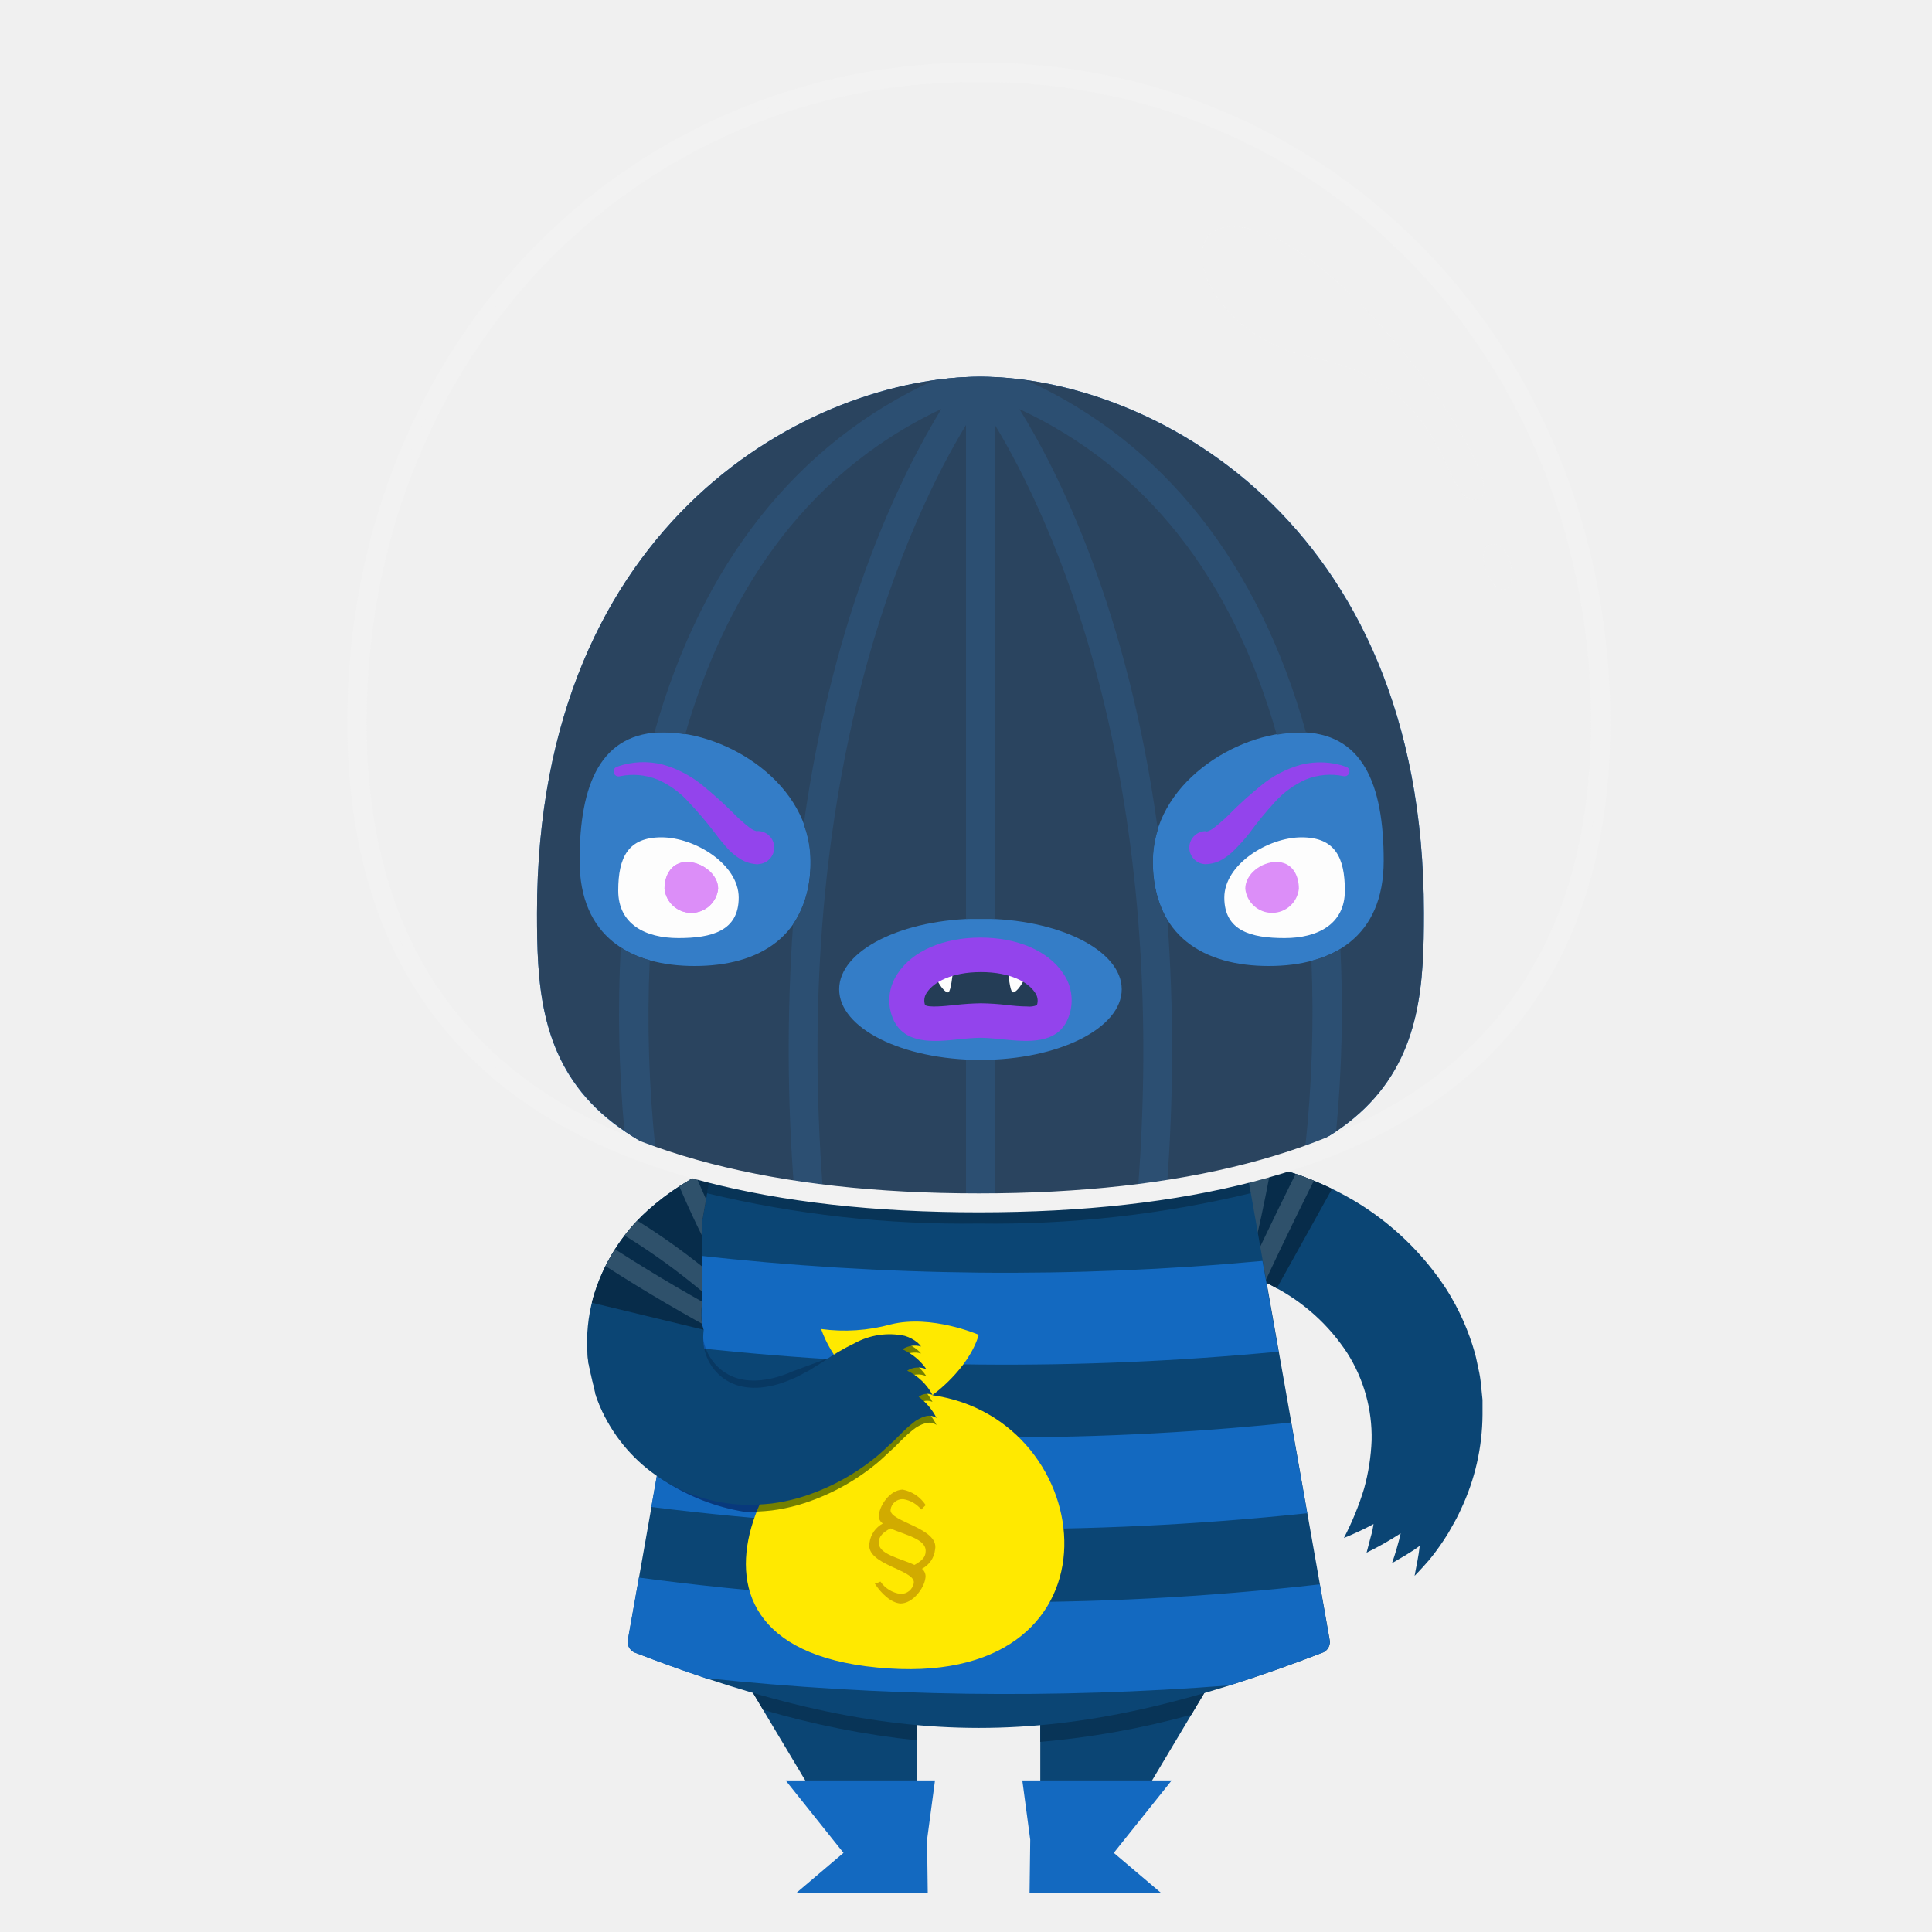
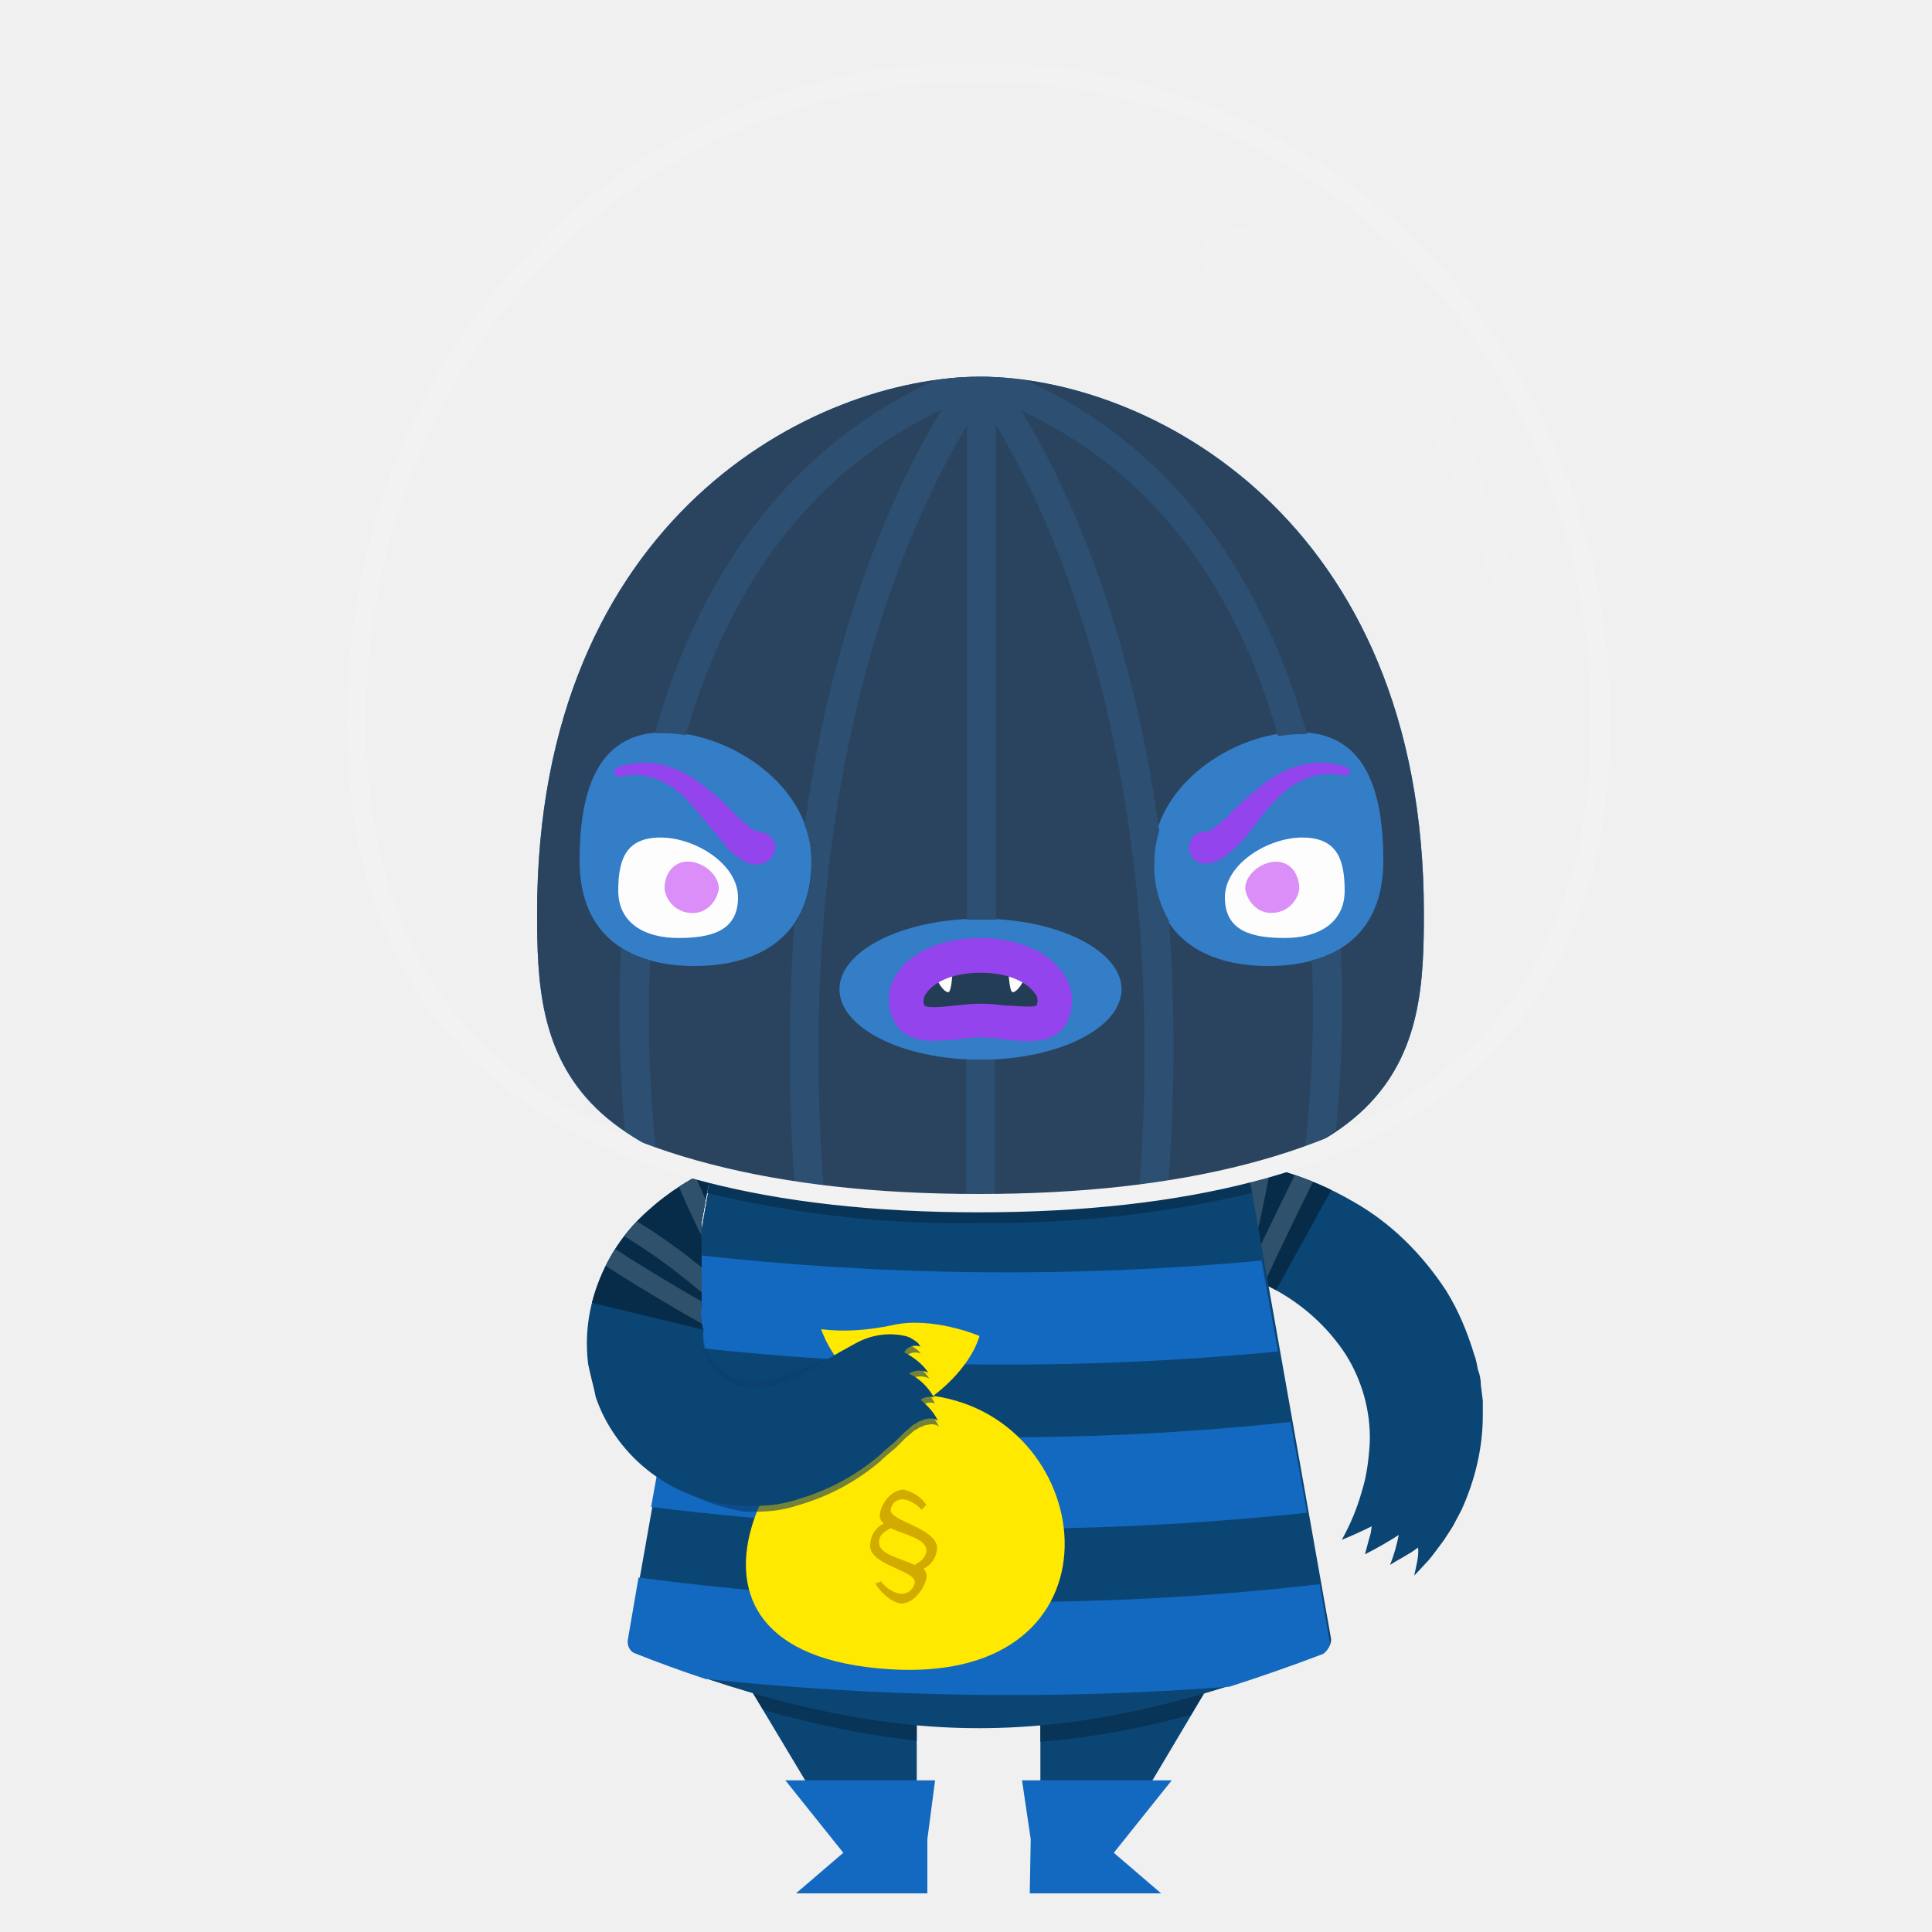
- <svg xmlns="http://www.w3.org/2000/svg" viewBox="0 0 200 200">
-   <defs>
-     <style>.cls-1{fill:#0b4574;}.cls-2,.cls-8{fill:none;}.cls-21,.cls-23,.cls-3{isolation:isolate;}.cls-4{fill:#083457;}.cls-5{fill:#1369c0;}.cls-6{clip-path:url(#clip-path);}.cls-7{fill:#072c4a;}.cls-8{stroke:#2f516b;stroke-width:2px;}.cls-22,.cls-8{stroke-miterlimit:10;}.cls-9{fill:#ffe900;}.cls-10{clip-path:url(#clip-path-2);}.cls-11,.cls-12{fill:#0a3560;mix-blend-mode:multiply;}.cls-11{opacity:0.25;}.cls-12{opacity:0.57;}.cls-13{clip-path:url(#clip-path-3);}.cls-14{fill:#d1ab00;}.cls-15{fill:#fff;}.cls-16{fill:#d87cf9;}.cls-17{fill:#072645;}.cls-18{fill:#001d3b;}.cls-19{fill:#8226eb;}.cls-20{fill:#09325c;}.cls-21,.cls-22,.cls-23{fill:#f2f2f2;}.cls-21{opacity:0.15;}.cls-22{stroke:#f2f2f2;}.cls-23{opacity:0.24;}</style>
-     <clipPath id="clip-path">
-       <path class="cls-1" d="M146.44,163.13s.54-.53,1.48-1.61c.46-.55,1-1.27,1.57-2.13a15.66,15.66,0,0,0,.86-1.44,17.22,17.22,0,0,0,.89-1.72,23.27,23.27,0,0,0,2.23-9.79l0-1.53-.16-1.58a11.47,11.47,0,0,0-.26-1.61c-.12-.54-.22-1.1-.37-1.65a25.25,25.25,0,0,0-2.91-6.55,29.26,29.26,0,0,0-9.63-9.25,32.55,32.55,0,0,0-15.65-4.47c-.72,0-1.28,0-1.65,0l-.57,0-.86,10.39a26.45,26.45,0,0,1,5.49,1,24.08,24.08,0,0,1,5.05,2.05,20.21,20.21,0,0,1,7.5,6.8,16.18,16.18,0,0,1,2.54,9.06,21.8,21.8,0,0,1-.78,5,29.72,29.72,0,0,1-2.09,5.11,31.6,31.6,0,0,0,3.07-1.44l-.13.74-.2.73-.39,1.49a33.75,33.75,0,0,0,3.53-2,30,30,0,0,1-.9,3.09c.93-.56,2-1.13,2.87-1.8C146.86,161.1,146.62,162.09,146.44,163.13Z" />
-     </clipPath>
-     <clipPath id="clip-path-2">
-       <path class="cls-2" d="M74,119l-1.36,7.71s.14,7.46,0,8.53c-1.23,11.15,21.07-1.48,21.07-1.48L106,142.35,93,169.79s-4-12.13-14.78-13S63,151.91,61.55,143.88a72.59,72.59,0,0,1-2.13-15.28L66,122.51,70.47,119Z" />
-     </clipPath>
-     <clipPath id="clip-path-3">
-       <path class="cls-1" d="M95.35,139.39A2.48,2.48,0,0,0,95,139a3.84,3.84,0,0,0-1.33-.71,7.52,7.52,0,0,0-5.22.77A23.25,23.25,0,0,0,85.16,141l-1.49.92c-.53.24-1,.58-1.59.79-2.18,1-4.49,1.29-6.28.5a5.09,5.09,0,0,1-3-4.38A7.25,7.25,0,0,1,74.4,134a16.82,16.82,0,0,1,2.94-2.91l1.28-.92-4.2-9.54A26.55,26.55,0,0,0,67,125.35a19.37,19.37,0,0,0-5.6,9,17.17,17.17,0,0,0,.94,11.76A16.85,16.85,0,0,0,77,155.77a21.43,21.43,0,0,0,2.9-.13,18.83,18.83,0,0,0,2.69-.55,22.89,22.89,0,0,0,8.4-4.52c.54-.47,1-.94,1.55-1.42l1-1c.25-.25.47-.43.68-.61a7,7,0,0,1,.55-.44,3.36,3.36,0,0,1,.39-.23,3,3,0,0,1,.58-.24,1.36,1.36,0,0,1,1.21.16,6.17,6.17,0,0,0-1.85-2.19,1.39,1.39,0,0,1,1.43-.2,5.82,5.82,0,0,0-2.62-2.51,2.11,2.11,0,0,1,2-.14,6,6,0,0,0-2.49-2.07A2.33,2.33,0,0,1,95.35,139.39Z" />
-     </clipPath>
-   </defs>
-   <g class="cls-3">
-     <g id="suit">
-       <polygon class="cls-1" points="107.69 172.66 107.69 194.86 112.96 194.86 126.22 172.66 107.69 172.66" />
-       <polygon class="cls-1" points="94.93 172.66 94.93 194.86 89.66 194.86 76.4 172.66 94.93 172.66" />
-       <path class="cls-4" d="M79,177a89.46,89.46,0,0,0,15.91,3.16v-7.54H76.4Z" />
-       <path class="cls-4" d="M123.32,177.51l2.9-4.85H107.69v7.66A86.56,86.56,0,0,0,123.32,177.51Z" />
-       <polygon class="cls-5" points="96.79 184.31 81.33 184.31 87.32 191.81 82.42 195.97 96.04 195.97 95.97 190.45 96.79 184.31" />
-       <polygon class="cls-5" points="105.83 184.31 121.29 184.31 115.3 191.81 120.21 195.97 106.58 195.97 106.65 190.45 105.83 184.31" />
-       <path class="cls-1" d="M146.44,163.13s.54-.53,1.48-1.61c.46-.55,1-1.27,1.57-2.13a15.66,15.66,0,0,0,.86-1.44,17.22,17.22,0,0,0,.89-1.72,23.27,23.27,0,0,0,2.23-9.79l0-1.53-.16-1.58a11.47,11.47,0,0,0-.26-1.61c-.12-.54-.22-1.1-.37-1.65a25.25,25.25,0,0,0-2.91-6.55,29.26,29.26,0,0,0-9.63-9.25,32.55,32.55,0,0,0-15.65-4.47c-.72,0-1.28,0-1.65,0l-.57,0-.86,10.39a26.45,26.45,0,0,1,5.49,1,24.08,24.08,0,0,1,5.05,2.05,20.21,20.21,0,0,1,7.5,6.8,16.18,16.18,0,0,1,2.54,9.06,21.8,21.8,0,0,1-.78,5,29.72,29.72,0,0,1-2.09,5.11,31.6,31.6,0,0,0,3.07-1.44l-.13.74-.2.73-.39,1.49a33.75,33.75,0,0,0,3.53-2,30,30,0,0,1-.9,3.09c.93-.56,2-1.13,2.87-1.8C146.86,161.1,146.62,162.09,146.44,163.13Z" />
-       <g class="cls-6">
-         <path class="cls-7" d="M107.45,114.69a45.85,45.85,0,0,1,32.88,4l-9.54,17.16a23.85,23.85,0,0,0-8.89-2.76,28.72,28.72,0,0,0-9.82.65Z" />
-         <path class="cls-8" d="M127.31,138.23q5.66-12.58,12.11-24.85a39.61,39.61,0,0,0-4.26,1.51,36.23,36.23,0,0,0-3.91,1.9,159.56,159.56,0,0,1-3.78,17.59,22.2,22.2,0,0,0-4.69.28,158.7,158.7,0,0,1,5.86-19.37,42.3,42.3,0,0,0-8.5-1q.23,9.36.06,18.73" />
-       </g>
-       <path class="cls-1" d="M137,171.05c-27,10.43-44.3,10.43-71.34,0a1.2,1.2,0,0,1-.64-1.36l9.57-54.19h53.48l9.57,54.2A1.19,1.19,0,0,1,137,171.05Z" />
-       <path class="cls-4" d="M73.16,123.52a113.26,113.26,0,0,0,28.15,3.14,113.26,113.26,0,0,0,28.15-3.14l-1.41-8H74.58Z" />
-       <path class="cls-5" d="M137.62,169.7l-1-5.69a286.11,286.11,0,0,1-70.48-.7L65,169.69a1.2,1.2,0,0,0,.64,1.36q3.8,1.47,7.36,2.66a296.49,296.49,0,0,0,54.28.76c3.11-1,6.33-2.12,9.7-3.42A1.19,1.19,0,0,0,137.62,169.7Z" />
-       <path class="cls-5" d="M72,129.94l-1.65,9.39a295.3,295.3,0,0,0,62,.59l-1.66-9.39A286.3,286.3,0,0,1,72,129.94Z" />
-       <path class="cls-5" d="M69.07,146.64,67.42,156a296,296,0,0,0,67.9.65l-1.66-9.39A285.9,285.9,0,0,1,69.07,146.64Z" />
-       <path class="cls-9" d="M85,137.58a12.21,12.21,0,0,0,6.1,6.85C81.33,145,65,171,92.05,172.72c25,1.62,21.85-25.85,4.46-28.29,0,0,3.74-2.64,4.81-6.25,0,0-4.88-2.13-9.1-1.08A18,18,0,0,1,85,137.58Z" />
-       <g class="cls-10">
-         <path class="cls-11" d="M72.75,138.09a5.09,5.09,0,0,0,3,4.38c1.79.79,4.1.47,6.28-.5.56-.21,4.57-1.65,5-1.94L90.29,145l-13.56,7.5-8.07-7.57Z" />
-         <path class="cls-12" d="M95.35,140.11a2.48,2.48,0,0,0-.39-.38,3.84,3.84,0,0,0-1.33-.71,7.52,7.52,0,0,0-5.22.77,23.25,23.25,0,0,0-3.25,1.91l-1.49.92c-.53.24-1,.58-1.59.79-2.18,1-4.49,1.29-6.28.5s-6.14-3.54-6.25-5.28a7.26,7.26,0,0,1,1.65-4.86,16.82,16.82,0,0,1,2.94-2.91l1.28-.92-1-8.63A26.55,26.55,0,0,0,67,126.07a19.37,19.37,0,0,0-5.6,9,15.21,15.21,0,0,0,.94,11,18.61,18.61,0,0,0,6.45,7.23A21.61,21.61,0,0,0,77,156.49a21.43,21.43,0,0,0,2.9-.13,18.83,18.83,0,0,0,2.69-.55,22.89,22.89,0,0,0,8.4-4.52c.54-.47,1-.94,1.55-1.42l1-1c.25-.25.47-.43.68-.61a7,7,0,0,1,.55-.44,3.36,3.36,0,0,1,.39-.23,3,3,0,0,1,.58-.24,1.36,1.36,0,0,1,1.21.16,6.17,6.17,0,0,0-1.85-2.19,1.39,1.39,0,0,1,1.43-.2,5.82,5.82,0,0,0-2.62-2.51,2.11,2.11,0,0,1,2-.14,6,6,0,0,0-2.49-2.07A2.33,2.33,0,0,1,95.35,140.11Z" />
-         <path class="cls-1" d="M95.35,139.39A2.48,2.48,0,0,0,95,139a3.84,3.84,0,0,0-1.33-.71,7.52,7.52,0,0,0-5.22.77A23.25,23.25,0,0,0,85.16,141l-1.49.92c-.53.24-1,.58-1.59.79-2.18,1-4.49,1.29-6.28.5a5.09,5.09,0,0,1-3-4.38A7.25,7.25,0,0,1,74.4,134a16.82,16.82,0,0,1,2.94-2.91l1.28-.92-4.2-9.54A26.55,26.55,0,0,0,67,125.35a19.37,19.37,0,0,0-5.6,9,17.17,17.17,0,0,0,.94,11.76A16.85,16.85,0,0,0,77,155.77a21.43,21.43,0,0,0,2.9-.13,18.83,18.83,0,0,0,2.69-.55,22.89,22.89,0,0,0,8.4-4.52c.54-.47,1-.94,1.55-1.42l1-1c.25-.25.47-.43.68-.61a7,7,0,0,1,.55-.44,3.36,3.36,0,0,1,.39-.23,3,3,0,0,1,.58-.24,1.36,1.36,0,0,1,1.21.16,6.17,6.17,0,0,0-1.85-2.19,1.39,1.39,0,0,1,1.43-.2,5.82,5.82,0,0,0-2.62-2.51,2.11,2.11,0,0,1,2-.14,6,6,0,0,0-2.49-2.07A2.33,2.33,0,0,1,95.35,139.39Z" />
-         <g class="cls-13">
-           <path class="cls-7" d="M88.86,134.11a25.3,25.3,0,0,0-8.16,2.11,8.33,8.33,0,0,0-2.39,1.59,2.61,2.61,0,0,0-.69,1l-19.08-4.61A22,22,0,0,1,64.34,124a27.85,27.85,0,0,1,7.74-5.44,44.94,44.94,0,0,1,14.58-4Z" />
-           <path class="cls-8" d="M57.78,126.58c3.79,2.64,7.65,5.11,11.64,7.45,2,1.17,4,2.29,6,3.37L78.54,139l.74.37h0l0,0,.61.35.09.05,0,0-.06,0-.32-.22A4.8,4.8,0,0,1,79,139a8,8,0,0,1-1.74-2.55,74.85,74.85,0,0,0-6.85-5.84,67.67,67.67,0,0,0-7.56-4.93,28.77,28.77,0,0,1,6.75-7.4,95.2,95.2,0,0,0,9,18.11,13.14,13.14,0,0,1,3.4-1.7q-3.39-8.73-7.23-17.28" />
+ <svg xmlns="http://www.w3.org/2000/svg" xmlns:xlink="http://www.w3.org/1999/xlink" version="1.1" id="Layer_1" x="0px" y="0px" viewBox="0 0 200 200" style="enable-background:new 0 0 200 200;" xml:space="preserve">
+   <style type="text/css">
+ 	.st0{fill:#0B4574;}
+ 	.st1{fill:#083457;}
+ 	.st2{fill:#1369C0;}
+ 	.st3{clip-path:url(#SVGID_2_);}
+ 	.st4{fill:#072C4A;}
+ 	.st5{fill:none;stroke:#2F516B;stroke-width:2;stroke-miterlimit:10;}
+ 	.st6{fill:#FFE900;}
+ 	.st7{clip-path:url(#SVGID_4_);}
+ 	.st8{opacity:0.25;fill:#0A3560;enable-background:new    ;}
+ 	.st9{opacity:0.57;fill:#0A3560;enable-background:new    ;}
+ 	.st10{clip-path:url(#SVGID_6_);}
+ 	.st11{fill:#D1AB00;}
+ 	.st12{fill:#FFFFFF;}
+ 	.st13{fill:#D87CF9;}
+ 	.st14{fill:#072645;}
+ 	.st15{fill:#001D3B;}
+ 	.st16{fill:#8226EB;}
+ 	.st17{fill:#09325C;}
+ 	.st18{opacity:0.15;fill:#F2F2F2;enable-background:new    ;}
+ 	.st19{fill:#F2F2F2;stroke:#F2F2F2;stroke-miterlimit:10;}
+ 	.st20{opacity:0.24;fill:#F2F2F2;enable-background:new    ;}
+ </style>
+   <g>
+     <g>
+       <polygon class="st0" points="107.7,172.7 107.7,194.9 113,194.9 126.2,172.7   " />
+       <polygon class="st0" points="94.9,172.7 94.9,194.9 89.7,194.9 76.4,172.7   " />
+       <path class="st1" d="M79,177c5.2,1.5,10.5,2.6,15.9,3.2v-7.5H76.4L79,177z" />
+       <path class="st1" d="M123.3,177.5l2.9-4.9h-18.5v7.7C113,179.9,118.2,178.9,123.3,177.5z" />
+       <polygon class="st2" points="96.8,184.3 81.3,184.3 87.3,191.8 82.4,196 96,196 96,190.4   " />
+       <polygon class="st2" points="105.8,184.3 121.3,184.3 115.3,191.8 120.2,196 106.6,196 106.7,190.4   " />
+       <path class="st0" d="M146.4,163.1c0,0,0.5-0.5,1.5-1.6c0.5-0.6,1-1.3,1.6-2.1c0.3-0.5,0.6-0.9,0.9-1.4c0.3-0.6,0.6-1.1,0.9-1.7    c1.4-3.1,2.2-6.4,2.2-9.8v-1.5l-0.2-1.6c0-0.5-0.1-1.1-0.3-1.6c-0.1-0.5-0.2-1.1-0.4-1.6c-0.7-2.3-1.6-4.5-2.9-6.6    c-2.5-3.8-5.7-7-9.6-9.2c-4.8-2.8-10.1-4.3-15.7-4.5c-0.7,0-1.3,0-1.7,0h-0.6l-0.9,10.4c1.9,0.1,3.7,0.5,5.5,1    c1.8,0.5,3.4,1.2,5.1,2.1c3,1.6,5.6,3.9,7.5,6.8c1.7,2.7,2.6,5.9,2.5,9.1c-0.1,1.7-0.3,3.4-0.8,5c-0.5,1.8-1.2,3.5-2.1,5.1    c1-0.4,2.1-0.9,3.1-1.4l-0.1,0.7l-0.2,0.7l-0.4,1.5c1.2-0.6,2.4-1.3,3.5-2c-0.2,1-0.5,2.1-0.9,3.1c0.9-0.6,2-1.1,2.9-1.8    C146.9,161.1,146.6,162.1,146.4,163.1z" />
+       <g>
+         <defs>
+           <path id="SVGID_1_" d="M146.4,163.1c0,0,0.5-0.5,1.5-1.6c0.5-0.6,1-1.3,1.6-2.1c0.3-0.5,0.6-0.9,0.9-1.4      c0.3-0.6,0.6-1.1,0.9-1.7c1.4-3.1,2.2-6.4,2.2-9.8v-1.5l-0.2-1.6c0-0.5-0.1-1.1-0.3-1.6c-0.1-0.5-0.2-1.1-0.4-1.6      c-0.7-2.3-1.6-4.5-2.9-6.6c-2.5-3.8-5.7-7-9.6-9.2c-4.8-2.8-10.1-4.3-15.7-4.5c-0.7,0-1.3,0-1.7,0h-0.6l-0.9,10.4      c1.9,0.1,3.7,0.5,5.5,1c1.8,0.5,3.4,1.2,5.1,2.1c3,1.6,5.6,3.9,7.5,6.8c1.7,2.7,2.6,5.9,2.5,9.1c-0.1,1.7-0.3,3.4-0.8,5      c-0.5,1.8-1.2,3.5-2.1,5.1c1-0.4,2.1-0.9,3.1-1.4l-0.1,0.7l-0.2,0.7l-0.4,1.5c1.2-0.6,2.4-1.3,3.5-2c-0.2,1-0.5,2.1-0.9,3.1      c0.9-0.6,2-1.1,2.9-1.8C146.9,161.1,146.6,162.1,146.4,163.1z" />
+         </defs>
+         <clipPath id="SVGID_2_">
+           <use xlink:href="#SVGID_1_" style="overflow:visible;" />
+         </clipPath>
+         <g class="st3">
+           <path class="st4" d="M107.4,114.7c11.1-2.8,22.8-1.4,32.9,4l-9.5,17.2c-2.8-1.5-5.8-2.4-8.9-2.8c-3.3-0.3-6.6-0.1-9.8,0.6      L107.4,114.7z" />
+           <path class="st5" d="M127.3,138.2c3.8-8.4,7.8-16.7,12.1-24.8c-1.4,0.4-2.9,0.9-4.3,1.5c-1.3,0.6-2.6,1.2-3.9,1.9      c-0.9,5.9-2.2,11.8-3.8,17.6c-1.6-0.1-3.1,0-4.7,0.3c1.5-6.6,3.5-13,5.9-19.4c-2.8-0.6-5.6-1-8.5-1c0.2,6.2,0.2,12.5,0.1,18.7" />
        </g>
      </g>
-       <path class="cls-14" d="M92.19,156.3a1.25,1.25,0,0,1,1.31-1.11,3,3,0,0,1,1.87,1.08c.17-.18.32-.34.46-.46a3.66,3.66,0,0,0-2.4-1.61c-1.36.07-2.31,1.64-2.43,2.51a.92.92,0,0,0,.39,1,2.66,2.66,0,0,0-1.38,2c-.46,2.27,4.71,2.77,4.59,4.13A1.35,1.35,0,0,1,93.2,165a3,3,0,0,1-2.06-1.28,2.06,2.06,0,0,1-.58.21c.64,1,1.67,2,2.66,2.06,1.28,0,2.43-1.57,2.57-2.59a1,1,0,0,0-.35-1,2.53,2.53,0,0,0,1.36-2C97.24,158.17,92.06,157.54,92.19,156.3ZM94.66,162c-1.47-.7-3.81-1.1-3.68-2.38,0-.58.45-1,1.19-1.4,1.48.67,3.77,1.09,3.65,2.41C95.81,161.2,95.42,161.59,94.66,162Z" />
-     </g>
-     <g id="head">
-       <path class="cls-5" d="M101.5,124.38c-44.93,0-45.91-15.81-45.91-29.86C55.59,53.5,84.43,39,101.5,39s45.9,14.47,45.9,55.49C147.4,108.57,146.43,124.38,101.5,124.38Z" />
-       <path class="cls-15" d="M139.22,92.2c0,3.45-2.78,4.91-6.24,4.91s-6.24-.74-6.24-4.19,4.54-6.24,8-6.24S139.22,88.76,139.22,92.2Z" />
-       <path class="cls-15" d="M64,92.2c0,3.45,2.77,4.91,6.23,4.91s6.24-.74,6.24-4.19-4.54-6.24-8-6.24S64,88.76,64,92.2Z" />
-       <path class="cls-16" d="M134.46,92a2.79,2.79,0,0,1-5.55,0c0-1.52,1.66-2.77,3.22-2.77S134.46,90.5,134.46,92Z" />
-       <path class="cls-16" d="M68.79,92a2.79,2.79,0,0,0,5.55,0c0-1.52-1.7-2.77-3.22-2.77S68.79,90.5,68.79,92Z" />
-       <path class="cls-16" d="M68.79,92a2.79,2.79,0,0,0,5.55,0c0-1.52-1.7-2.77-3.22-2.77S68.79,90.5,68.79,92Z" />
-       <path class="cls-17" d="M101.5,39C84.43,39,55.59,53.5,55.59,94.52c0,14,1,29.86,45.91,29.86s45.9-15.81,45.9-29.86C147.4,53.5,118.57,39,101.5,39ZM71.91,100C65.31,100,60,97,60,89.1s2.16-13.3,8.76-13.3,15.15,5.39,15.15,13.3S78.51,100,71.91,100Zm29.59,9.72c-8.08,0-14.63-3.27-14.63-7.31s6.55-7.31,14.63-7.31,14.62,3.27,14.62,7.31S109.57,109.72,101.5,109.72ZM131.34,100c-6.6,0-12-3-12-10.9s8.54-13.3,15.14-13.3,8.76,5.39,8.76,13.3S137.94,100,131.34,100Z" />
-       <path class="cls-18" d="M101.5,105.65c-5.18-.11-7.09,0-6.87-1.8s3.87-4.49,6.37-4.34,9.68,3.26,8,5.24S101.5,105.65,101.5,105.65Z" />
-       <path class="cls-15" d="M106,101.43c-.33.7-.91,1.4-1.18,1.29s-.45-2-.45-2Z" />
-       <path class="cls-15" d="M97,101.43c.33.7.92,1.4,1.18,1.29s.45-2,.45-2Z" />
-       <path class="cls-19" d="M101.5,97.06c3.84,0,7,1.38,8.56,3.7a4.89,4.89,0,0,1,.49,4.7c-1.13,2.69-4.21,2.38-6.69,2.14-.8-.08-1.62-.17-2.36-.17s-1.57.09-2.36.17c-2.47.25-5.54.55-6.7-2.15a4.9,4.9,0,0,1,.5-4.69C94.47,98.44,97.66,97.06,101.5,97.06Zm4.84,7.13a2,2,0,0,0,1-.14,1.42,1.42,0,0,0-.22-1.33c-.66-1-2.47-2.09-5.57-2.09s-4.91,1.08-5.58,2.09a1.43,1.43,0,0,0-.21,1.32c.36.28,2.06.11,3.07,0a27,27,0,0,1,2.72-.18,26.61,26.61,0,0,1,2.71.18C104.82,104.11,105.67,104.19,106.34,104.19Z" />
-       <path class="cls-19" d="M78.5,89.47a3.59,3.59,0,0,1-1.89-.56,6.47,6.47,0,0,1-1.13-.9A21.25,21.25,0,0,1,74,86.22,39.43,39.43,0,0,0,71.26,83a9.29,9.29,0,0,0-3.19-2.3,6.73,6.73,0,0,0-3.91-.34h0a.5.5,0,0,1-.25-1,8.1,8.1,0,0,1,4.66-.22,11.3,11.3,0,0,1,4.18,2.18,42.63,42.63,0,0,1,3.31,3,15.54,15.54,0,0,0,1.49,1.32c.46.38,1,.48.81.39a1.71,1.71,0,0,1,.15,3.42Z" />
-       <path class="cls-19" d="M124.9,86.05c-.15.09.35,0,.81-.39a15.59,15.59,0,0,0,1.5-1.32,40.88,40.88,0,0,1,3.31-3,11.25,11.25,0,0,1,4.17-2.18,8.14,8.14,0,0,1,4.67.22.5.5,0,0,1,.31.64.51.51,0,0,1-.57.33h0a6.73,6.73,0,0,0-3.91.34A9.48,9.48,0,0,0,132,83a37.46,37.46,0,0,0-2.68,3.27A19.73,19.73,0,0,1,127.77,88a6,6,0,0,1-1.12.9,3.62,3.62,0,0,1-1.89.56,1.71,1.71,0,1,1,.14-3.42Z" />
-       <path class="cls-20" d="M101.5,109.72c-.51,0-1,0-1.5,0v14.69h3V109.68C102.5,109.71,102,109.72,101.5,109.72Z" />
-       <path class="cls-20" d="M67.26,99.41a11.07,11.07,0,0,1-3-1.33,132.66,132.66,0,0,0,.38,19A25.86,25.86,0,0,0,67.86,119,130.05,130.05,0,0,1,67.26,99.41Z" />
-       <path class="cls-20" d="M138.76,98.23a11.47,11.47,0,0,1-3,1.23,130.51,130.51,0,0,1-.66,19.49,25,25,0,0,0,3.22-1.86A133.16,133.16,0,0,0,138.76,98.23Z" />
-       <path class="cls-20" d="M106.32,39.39A35.83,35.83,0,0,0,101.5,39a34.26,34.26,0,0,0-4.82.36c-14.14,6.47-24,18.9-28.93,36.46.32,0,.63,0,1,0a13.7,13.7,0,0,1,2.18.2c3.94-13.62,11.72-26.72,26.52-33.68-4,6.54-11.13,20.68-14.25,43a11,11,0,0,1,.7,3.78,11.29,11.29,0,0,1-1.8,6.56,185.34,185.34,0,0,0,.11,27.44c1,.15,2,.29,3,.42C81.78,79.58,94.31,53.36,100,44V95.13q.73,0,1.5,0t1.5,0V44c5.68,9.4,18.21,35.62,14.77,79.56,1-.13,2.06-.27,3-.42a185.44,185.44,0,0,0,.08-27.87,11.7,11.7,0,0,1-1.5-6.13,10.87,10.87,0,0,1,.51-3.24c-3.08-22.65-10.26-37-14.33-43.55,13.06,6.09,22,17.4,26.64,33.71a13.37,13.37,0,0,1,2.32-.22c.25,0,.47,0,.71,0C130.29,58.28,120.45,45.85,106.32,39.39Z" />
-     </g>
-     <g id="helmet">
-       <path class="cls-21" d="M165.7,74.75c0,37.18-27.23,49.79-64.38,49.79S37,111.92,37,74.75,64.13,7.45,101.3,7.45,165.7,37.58,165.7,74.75Z" />
-       <path class="cls-22" d="M101.32,125c-43,0-64.87-16.92-64.87-50.29,0-18.29,6.53-35.32,18.37-47.93A63.07,63.07,0,0,1,101.3,7a63.12,63.12,0,0,1,46.5,19.87c11.86,12.62,18.4,29.64,18.4,47.93C166.2,108.12,144.37,125,101.32,125ZM101.3,8A62.08,62.08,0,0,0,55.55,27.51c-11.67,12.42-18.1,29.2-18.1,47.24,0,32.7,21.49,49.29,63.87,49.29s63.88-16.59,63.88-49.29c0-18-6.44-34.82-18.13-47.24A62.12,62.12,0,0,0,101.3,8Z" />
-       <path class="cls-23" d="M130.66,24.07C141.21,27.77,157,50.88,153,51.7S150.88,40,135.8,37C123.7,34.61,120.1,20.36,130.66,24.07Z" />
-       <path class="cls-23" d="M154.27,56.35c2.15-.49,3,4.26,1.49,4.68S152.57,56.72,154.27,56.35Z" />
+       <path class="st0" d="M137,171.1c-27,10.4-44.3,10.4-71.3,0c-0.5-0.2-0.8-0.8-0.6-1.4l9.6-54.2h53.5l9.6,54.2    C137.8,170.2,137.5,170.8,137,171.1z" />
+       <path class="st1" d="M73.2,123.5c9.2,2.2,18.7,3.3,28.2,3.1c9.5,0.1,18.9-0.9,28.2-3.1l-1.4-8H74.6L73.2,123.5z" />
+       <path class="st2" d="M137.6,169.7l-1-5.7c-23.4,2.7-47.1,2.4-70.5-0.7l-1.1,6.4c-0.1,0.5,0.1,1.1,0.6,1.4c2.5,1,5,1.9,7.4,2.7    c18,1.9,36.2,2.2,54.3,0.8c3.1-1,6.3-2.1,9.7-3.4C137.5,170.8,137.8,170.2,137.6,169.7z" />
+       <path class="st2" d="M72,129.9l-1.7,9.4c20.6,2.4,41.4,2.6,62,0.6l-1.7-9.4C111.2,132.3,91.5,132.1,72,129.9z" />
+       <path class="st2" d="M69.1,146.6l-1.7,9.4c22.5,2.8,45.3,3,67.9,0.6l-1.7-9.4C112.2,149.5,90.5,149.3,69.1,146.6z" />
+       <path class="st6" d="M85,137.6c1.1,3,3.3,5.4,6.1,6.9c-9.8,0.6-26.1,26.6,1,28.3c25,1.6,21.8-25.9,4.5-28.3c0,0,3.7-2.6,4.8-6.2    c0,0-4.9-2.1-9.1-1.1C89.9,137.7,87.4,137.9,85,137.6z" />
    </g>
  </g>
+   <g>
+     <defs>
+       <path id="SVGID_3_" d="M74,119l-1.4,7.7c0,0,0.1,7.5,0,8.5c-1.2,11.1,21.1-1.5,21.1-1.5l12.3,8.6l-13,27.4c0,0-4-12.1-14.8-13    s-15.2-4.9-16.7-12.9c-1.3-5-2-10.1-2.1-15.3l6.6-6.1l4.5-3.5H74z" />
+     </defs>
+     <clipPath id="SVGID_4_">
+       <use xlink:href="#SVGID_3_" style="overflow:visible;" />
+     </clipPath>
+     <g id="suit" class="st7">
+       <path class="st8" d="M72.8,138.1c0.1,1.9,1.3,3.6,3,4.4c1.8,0.8,4.1,0.5,6.3-0.5c0.6-0.2,4.6-1.6,5-1.9l3.3,5l-13.6,7.5l-8.1-7.6    L72.8,138.1z" />
+       <path class="st9" d="M95.3,140.1c-0.1-0.1-0.2-0.3-0.4-0.4c-0.4-0.3-0.8-0.6-1.3-0.7c-1.8-0.4-3.6-0.1-5.2,0.8    c-1.1,0.5-2.2,1.2-3.2,1.9l-1.5,0.9c-0.5,0.2-1,0.6-1.6,0.8c-2.2,1-4.5,1.3-6.3,0.5s-6.1-3.5-6.2-5.3c-0.1-1.8,0.5-3.5,1.7-4.9    c0.9-1.1,1.8-2.1,2.9-2.9l1.3-0.9l-1-8.6c-2.7,1.2-5.2,2.8-7.4,4.8c-2.7,2.4-4.6,5.5-5.6,9c-1.1,3.7-0.7,7.6,0.9,11    c1.5,2.9,3.7,5.4,6.5,7.2c2.5,1.6,5.3,2.7,8.2,3.2c1,0,1.9,0,2.9-0.1c0.9-0.1,1.8-0.3,2.7-0.6c3.1-0.9,5.9-2.4,8.4-4.5    c0.5-0.5,1-0.9,1.6-1.4l1-1c0.2-0.2,0.5-0.4,0.7-0.6c0.2-0.2,0.4-0.3,0.6-0.4c0.1-0.1,0.3-0.2,0.4-0.2c0.2-0.1,0.4-0.2,0.6-0.2    c0.4-0.1,0.9-0.1,1.2,0.2c-0.4-0.9-1.1-1.6-1.8-2.2c0.4-0.3,1-0.4,1.4-0.2c-0.6-1.1-1.5-2-2.6-2.5c0.6-0.4,1.4-0.4,2-0.1    c-0.6-0.9-1.5-1.6-2.5-2.1C94,140,94.7,139.9,95.3,140.1z" />
+       <path class="st0" d="M95.3,139.4c-0.1-0.1-0.2-0.3-0.3-0.4c-0.4-0.3-0.8-0.6-1.3-0.7c-1.8-0.4-3.6-0.1-5.2,0.8    c-1.1,0.6-2.2,1.2-3.3,1.9l-1.5,0.9c-0.5,0.2-1,0.6-1.6,0.8c-2.2,1-4.5,1.3-6.3,0.5c-1.7-0.8-2.9-2.5-3-4.4    c-0.1-1.8,0.5-3.5,1.6-4.8c0.9-1.1,1.8-2.1,2.9-2.9l1.3-0.9l-4.2-9.5c-2.7,1.1-5.2,2.7-7.4,4.7c-2.7,2.4-4.6,5.5-5.6,9    c-1.1,3.9-0.8,8.1,0.9,11.8c2.7,5.7,8.3,9.4,14.7,9.7c1,0,1.9,0,2.9-0.1c0.9-0.1,1.8-0.3,2.7-0.6c3.1-0.9,5.9-2.4,8.4-4.5    c0.5-0.5,1-0.9,1.6-1.4l1-1c0.2-0.2,0.5-0.4,0.7-0.6c0.2-0.2,0.4-0.3,0.6-0.4c0.1-0.1,0.3-0.2,0.4-0.2c0.2-0.1,0.4-0.2,0.6-0.2    c0.4-0.1,0.9-0.1,1.2,0.2c-0.4-0.9-1.1-1.6-1.8-2.2c0.4-0.3,1-0.4,1.4-0.2c-0.6-1.1-1.5-2-2.6-2.5c0.6-0.4,1.4-0.4,2-0.1    c-0.6-0.9-1.5-1.6-2.5-2.1C94,139.3,94.7,139.2,95.3,139.4z" />
+       <g>
+         <defs>
+           <path id="SVGID_5_" d="M95.3,139.4c-0.1-0.1-0.2-0.3-0.3-0.4c-0.4-0.3-0.8-0.6-1.3-0.7c-1.8-0.4-3.6-0.1-5.2,0.8      c-1.1,0.6-2.2,1.2-3.3,1.9l-1.5,0.9c-0.5,0.2-1,0.6-1.6,0.8c-2.2,1-4.5,1.3-6.3,0.5c-1.7-0.8-2.9-2.5-3-4.4      c-0.1-1.8,0.5-3.5,1.6-4.8c0.9-1.1,1.8-2.1,2.9-2.9l1.3-0.9l-4.2-9.5c-2.7,1.1-5.2,2.7-7.4,4.7c-2.7,2.4-4.6,5.5-5.6,9      c-1.1,3.9-0.8,8.1,0.9,11.8c2.7,5.7,8.3,9.4,14.7,9.7c1,0,1.9,0,2.9-0.1c0.9-0.1,1.8-0.3,2.7-0.6c3.1-0.9,5.9-2.4,8.4-4.5      c0.5-0.5,1-0.9,1.6-1.4l1-1c0.2-0.2,0.5-0.4,0.7-0.6c0.2-0.2,0.4-0.3,0.6-0.4c0.1-0.1,0.3-0.2,0.4-0.2c0.2-0.1,0.4-0.2,0.6-0.2      c0.4-0.1,0.9-0.1,1.2,0.2c-0.4-0.9-1.1-1.6-1.8-2.2c0.4-0.3,1-0.4,1.4-0.2c-0.6-1.1-1.5-2-2.6-2.5c0.6-0.4,1.4-0.4,2-0.1      c-0.6-0.9-1.5-1.6-2.5-2.1C94,139.3,94.7,139.2,95.3,139.4z" />
+         </defs>
+         <clipPath id="SVGID_6_">
+           <use xlink:href="#SVGID_5_" style="overflow:visible;" />
+         </clipPath>
+         <g class="st10">
+           <path class="st4" d="M88.9,134.1c-2.8,0.2-5.6,1-8.2,2.1c-0.9,0.4-1.7,0.9-2.4,1.6c-0.3,0.3-0.5,0.6-0.7,1l-19.1-4.6      c1-3.9,3-7.4,5.8-10.2c2.3-2.2,4.9-4.1,7.7-5.4c4.6-2.1,9.5-3.5,14.6-4L88.9,134.1z" />
+           <path class="st5" d="M57.8,126.6c3.8,2.6,7.7,5.1,11.6,7.4c2,1.2,4,2.3,6,3.4l3.1,1.6l0.7,0.4l0,0l0,0l0.6,0.4l0.1,0.1l0,0h-0.1      l-0.3-0.2c-0.2-0.2-0.4-0.4-0.6-0.6c-0.7-0.7-1.3-1.6-1.7-2.6c-2.2-2.1-4.5-4-6.8-5.8c-2.4-1.8-4.9-3.5-7.6-4.9      c1.8-2.8,4.1-5.3,6.8-7.4c2.3,6.3,5.4,12.4,9,18.1c1-0.7,2.2-1.3,3.4-1.7c-2.3-5.8-4.7-11.6-7.2-17.3" />
+         </g>
+       </g>
+       <path class="st11" d="M92.2,156.3c0.1-0.7,0.6-1.1,1.3-1.1c0.7,0.1,1.4,0.5,1.9,1.1c0.2-0.2,0.3-0.3,0.5-0.5    c-0.5-0.8-1.4-1.4-2.4-1.6c-1.4,0.1-2.3,1.6-2.4,2.5c-0.1,0.4,0.1,0.8,0.4,1c-0.8,0.4-1.3,1.1-1.4,2c-0.5,2.3,4.7,2.8,4.6,4.1    c-0.1,0.7-0.7,1.2-1.4,1.2c-0.8-0.1-1.6-0.6-2.1-1.3c-0.2,0.1-0.4,0.2-0.6,0.2c0.6,1,1.7,2,2.7,2.1c1.3,0,2.4-1.6,2.6-2.6    c0.1-0.4-0.1-0.8-0.3-1c0.8-0.4,1.3-1.1,1.4-2C97.2,158.2,92.1,157.5,92.2,156.3z M94.7,162c-1.5-0.7-3.8-1.1-3.7-2.4    c0-0.6,0.4-1,1.2-1.4c1.5,0.7,3.8,1.1,3.7,2.4C95.8,161.2,95.4,161.6,94.7,162z" />
+     </g>
+   </g>
+   <g id="head">
+     <path class="st2" d="M101.5,124.4c-44.9,0-45.9-15.8-45.9-29.9c0-41,28.8-55.5,45.9-55.5s45.9,14.5,45.9,55.5   C147.4,108.6,146.4,124.4,101.5,124.4z" />
+     <path class="st12" d="M139.2,92.2c0,3.4-2.8,4.9-6.2,4.9s-6.2-0.7-6.2-4.2s4.5-6.2,8-6.2S139.2,88.8,139.2,92.2z" />
+     <path class="st12" d="M64,92.2c0,3.4,2.8,4.9,6.2,4.9s6.2-0.7,6.2-4.2s-4.5-6.2-8-6.2S64,88.8,64,92.2z" />
+     <path class="st13" d="M134.5,92c-0.2,1.5-1.5,2.6-3.1,2.5c-1.3-0.1-2.3-1.2-2.5-2.5c0-1.5,1.7-2.8,3.2-2.8S134.5,90.5,134.5,92z" />
+     <path class="st13" d="M68.8,92c0.2,1.5,1.5,2.6,3.1,2.5c1.3-0.1,2.3-1.2,2.5-2.5c0-1.5-1.7-2.8-3.2-2.8S68.8,90.5,68.8,92z" />
+     <path class="st13" d="M68.8,92c0.2,1.5,1.5,2.6,3.1,2.5c1.3-0.1,2.3-1.2,2.5-2.5c0-1.5-1.7-2.8-3.2-2.8S68.8,90.5,68.8,92z" />
+     <path class="st14" d="M101.5,39c-17.1,0-45.9,14.5-45.9,55.5c0,14,1,29.9,45.9,29.9s45.9-15.8,45.9-29.9   C147.4,53.5,118.6,39,101.5,39z M71.9,100C65.3,100,60,97,60,89.1s2.2-13.3,8.8-13.3s15.2,5.4,15.2,13.3S78.5,100,71.9,100z    M101.5,109.7c-8.1,0-14.6-3.3-14.6-7.3s6.6-7.3,14.6-7.3s14.6,3.3,14.6,7.3S109.6,109.7,101.5,109.7z M131.3,100   c-6.6,0-12-3-12-10.9s8.5-13.3,15.1-13.3c6.6,0,8.8,5.4,8.8,13.3S137.9,100,131.3,100z" />
+     <path class="st15" d="M101.5,105.7c-5.2-0.1-7.1,0-6.9-1.8s3.9-4.5,6.4-4.3s9.7,3.3,8,5.2S101.5,105.7,101.5,105.7z" />
+     <path class="st12" d="M106,101.4c-0.3,0.7-0.9,1.4-1.2,1.3s-0.4-2-0.4-2L106,101.4z" />
+     <path class="st12" d="M97,101.4c0.3,0.7,0.9,1.4,1.2,1.3s0.4-2,0.4-2L97,101.4z" />
+     <path class="st16" d="M101.5,97.1c3.8,0,7,1.4,8.6,3.7c1,1.4,1.1,3.2,0.5,4.7c-1.1,2.7-4.2,2.4-6.7,2.1c-0.8-0.1-1.6-0.2-2.4-0.2   s-1.6,0.1-2.4,0.2c-2.5,0.2-5.5,0.6-6.7-2.2c-0.6-1.5-0.5-3.3,0.5-4.7C94.5,98.4,97.7,97.1,101.5,97.1z M106.3,104.2   c0.3,0,0.7,0,1-0.1c0.2-0.5,0.1-1-0.2-1.3c-0.7-1-2.5-2.1-5.6-2.1s-4.9,1.1-5.6,2.1c-0.3,0.4-0.4,0.9-0.2,1.3   c0.4,0.3,2.1,0.1,3.1,0c0.9-0.1,1.8-0.2,2.7-0.2c0.9,0,1.8,0.1,2.7,0.2C104.8,104.1,105.7,104.2,106.3,104.2z" />
+     <path class="st16" d="M78.5,89.5c-0.7,0-1.3-0.2-1.9-0.6c-0.4-0.3-0.8-0.6-1.1-0.9c-0.5-0.6-1-1.2-1.5-1.8   c-0.9-1.1-1.8-2.2-2.7-3.2c-0.9-1-2-1.8-3.2-2.3c-1.2-0.5-2.6-0.6-3.9-0.3l0,0c-0.3,0.1-0.6-0.1-0.6-0.4s0.1-0.6,0.4-0.6   c1.5-0.5,3.1-0.6,4.7-0.2c1.5,0.4,3,1.2,4.2,2.2c1.2,0.9,2.3,1.9,3.3,3c0.5,0.5,1,0.9,1.5,1.3c0.5,0.4,1,0.5,0.8,0.4   c0.9,0,1.7,0.7,1.8,1.6C80.2,88.6,79.5,89.4,78.5,89.5L78.5,89.5L78.5,89.5z" />
+     <path class="st16" d="M124.9,86.1c-0.2,0.1,0.3,0,0.8-0.4c0.5-0.4,1-0.8,1.5-1.3c1-1.1,2.2-2.1,3.3-3c1.2-1,2.6-1.8,4.2-2.2   c1.5-0.4,3.2-0.3,4.7,0.2c0.3,0.1,0.4,0.4,0.3,0.6c0,0,0,0,0,0c-0.1,0.2-0.3,0.4-0.6,0.3l0,0c-1.3-0.3-2.7-0.2-3.9,0.3   c-1.2,0.5-2.3,1.3-3.2,2.3c-1,1-1.8,2.1-2.7,3.3c-0.5,0.6-1,1.2-1.6,1.7c-0.3,0.3-0.7,0.6-1.1,0.9c-0.6,0.4-1.2,0.6-1.9,0.6   c-0.9,0-1.7-0.8-1.6-1.8S124,86,124.9,86.1L124.9,86.1L124.9,86.1z" />
+     <path class="st17" d="M101.5,109.7c-0.5,0-1,0-1.5,0v14.7h3v-14.7C102.5,109.7,102,109.7,101.5,109.7z" />
+     <path class="st17" d="M67.3,99.4c-1.1-0.3-2.1-0.7-3-1.3c-0.3,6.3-0.2,12.7,0.4,19c1,0.7,2.1,1.4,3.2,1.9   C67.2,112.5,67,105.9,67.3,99.4z" />
+     <path class="st17" d="M138.8,98.2c-0.9,0.5-1.9,1-3,1.2c0.3,6.5,0,13-0.7,19.5c1.1-0.5,2.2-1.2,3.2-1.9   C138.9,110.8,139.1,104.5,138.8,98.2z" />
+     <path class="st17" d="M106.3,39.4c-1.6-0.2-3.2-0.4-4.8-0.4c-1.6,0-3.2,0.1-4.8,0.4c-14.1,6.5-24,18.9-28.9,36.5c0.3,0,0.6,0,1,0   c0.7,0,1.5,0.1,2.2,0.2c3.9-13.6,11.7-26.7,26.5-33.7c-4,6.5-11.1,20.7-14.2,43c0.5,1.2,0.7,2.5,0.7,3.8c0.1,2.3-0.5,4.6-1.8,6.6   c-0.6,9.1-0.6,18.3,0.1,27.4c1,0.2,2,0.3,3,0.4c-3.4-44,9.1-70.2,14.8-79.5v51.1c0.5,0,1,0,1.5,0s1,0,1.5,0V44   c5.7,9.4,18.2,35.6,14.8,79.6c1-0.1,2.1-0.3,3-0.4c0.7-9.3,0.8-18.6,0.1-27.9c-1.1-1.9-1.6-4-1.5-6.1c0-1.1,0.2-2.2,0.5-3.2   c-3.1-22.7-10.3-37-14.3-43.5c13.1,6.1,22,17.4,26.6,33.7c0.8-0.1,1.5-0.2,2.3-0.2c0.2,0,0.5,0,0.7,0   C130.3,58.3,120.4,45.8,106.3,39.4z" />
+   </g>
+   <g id="helmet">
+     <path class="st18" d="M165.7,74.8c0,37.2-27.2,49.8-64.4,49.8S37,111.9,37,74.8S64.1,7.4,101.3,7.4S165.7,37.6,165.7,74.8z" />
+     <path class="st19" d="M101.3,125c-43,0-64.9-16.9-64.9-50.3c0-18.3,6.5-35.3,18.4-47.9C66.9,14,83.7,6.8,101.3,7   c17.6-0.1,34.4,7.1,46.5,19.9c11.9,12.6,18.4,29.6,18.4,47.9C166.2,108.1,144.4,125,101.3,125z M101.3,8   C84,7.8,67.4,14.9,55.5,27.5C43.9,39.9,37.4,56.7,37.4,74.8c0,32.7,21.5,49.3,63.9,49.3s63.9-16.6,63.9-49.3   c0-18-6.4-34.8-18.1-47.2C135.2,14.9,118.6,7.8,101.3,8z" />
+     <path class="st20" d="M130.7,24.1c10.6,3.7,26.3,26.8,22.3,27.6S150.9,40,135.8,37C123.7,34.6,120.1,20.4,130.7,24.1z" />
+     <path class="st20" d="M154.3,56.3c2.1-0.5,3,4.3,1.5,4.7S152.6,56.7,154.3,56.3z" />
+   </g>
</svg>
